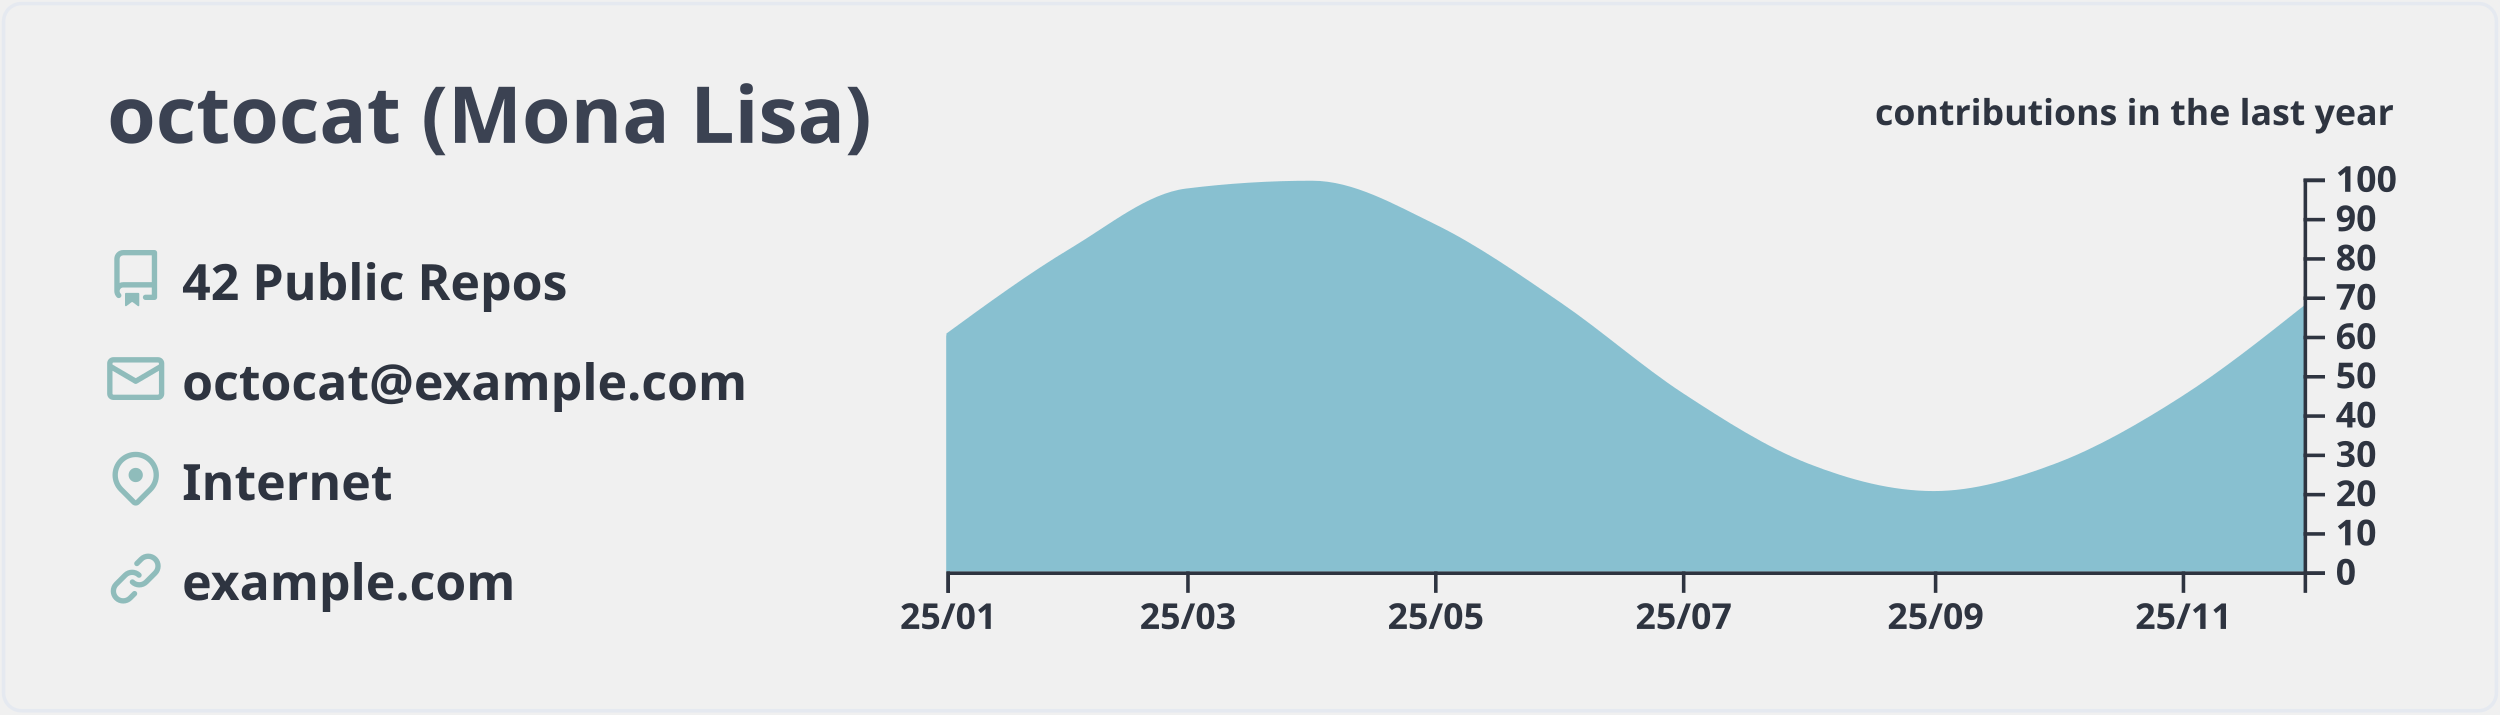
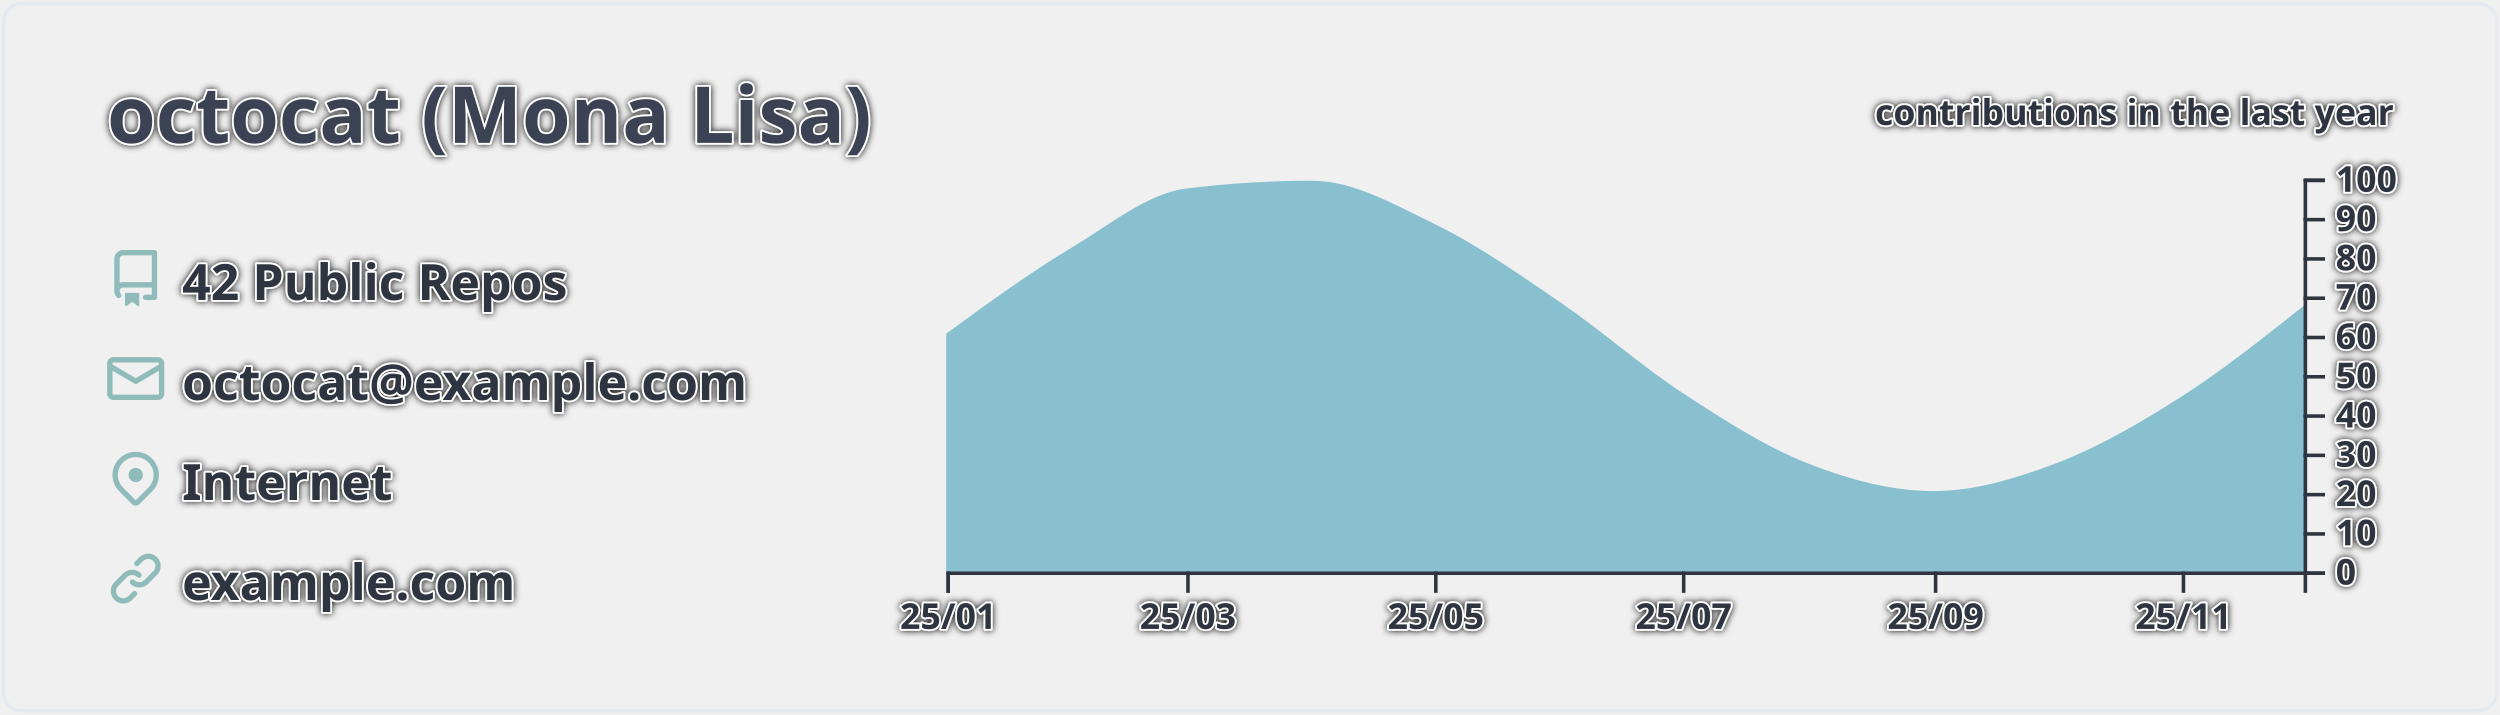
<svg xmlns="http://www.w3.org/2000/svg" width="700" height="200" viewBox="0 0 700 200">
  <style>* {
          font-family: 'Segoe UI', Ubuntu, "Helvetica Neue", Sans-Serif
        }
        text {
          font-weight: 600;
-           
+           paint-order: stroke fill;
+           stroke: #fff;
+           stroke-width: 1px;
+           stroke-linejoin: round;
+           filter: drop-shadow(0 0 1px #111);
        }</style>
  <g class="gpsc-root">
    <rect x="1" y="1" rx="5" ry="5" height="99%" width="99.714%" stroke="#e5e9f0" stroke-width="1" fill="#ffffff00" stroke-opacity="1" />
    <text x="30" y="40" class="gpsc-item" style="--gpsc-i: 0; font-size: 22px; fill: #3b4252;">octocat (Mona Lisa)</text>
    <g transform="translate(0,40)">
      <g transform="translate(30,30)">
        <g class="gpsc-item" style="--gpsc-i: 0;">
          <g transform="translate(0,0)" width="14" height="14" fill="#8fbcbb">
            <path fill-rule="evenodd" d="M2 2.5A2.5 2.5 0 014.5 0h8.75a.75.75 0 01.75.75v12.5a.75.75 0 01-.75.75h-2.5a.75.75 0 110-1.5h1.75v-2h-8a1 1 0 00-.714 1.7.75.75 0 01-1.072 1.05A2.495 2.495 0 012 11.5v-9zm10.5-1V9h-8c-.356 0-.694.074-1 .208V2.5a1 1 0 011-1h8zM5 12.25v3.25a.25.25 0 00.4.2l1.45-1.087a.25.25 0 01.3 0L8.6 15.7a.25.25 0 00.4-.2v-3.25a.25.25 0 00-.25-.25h-3.5a.25.25 0 00-.25.25z" />
          </g>
        </g>
        <g class="gpsc-item" style="--gpsc-i: 1;">
          <g transform="translate(0,28)" width="14" height="14" fill="#8fbcbb">
            <path fill-rule="evenodd" d="M1.75 2A1.75 1.75 0 000 3.75v.736a.75.75 0 000 .027v7.737C0 13.216.784 14 1.75 14h12.5A1.75 1.75 0 0016 12.25v-8.5A1.75 1.75 0 0014.25 2H1.75zM14.5 4.07v-.32a.25.25 0 00-.25-.25H1.75a.25.25 0 00-.25.25v.32L8 7.88l6.5-3.81zm-13 1.74v6.441c0 .138.112.25.25.25h12.5a.25.25 0 00.25-.25V5.809L8.38 9.397a.75.75 0 01-.76 0L1.5 5.809z" />
          </g>
        </g>
        <g class="gpsc-item" style="--gpsc-i: 2;">
          <g transform="translate(0,56)" width="14" height="14" fill="#8fbcbb">
            <path fill-rule="evenodd" d="M11.536 3.464a5 5 0 010 7.072L8 14.07l-3.536-3.535a5 5 0 117.072-7.072v.001zm1.06 8.132a6.5 6.5 0 10-9.192 0l3.535 3.536a1.5 1.5 0 002.122 0l3.535-3.536zM8 9a2 2 0 100-4 2 2 0 000 4z" />
          </g>
        </g>
        <g class="gpsc-item" style="--gpsc-i: 3;">
          <g transform="translate(0,84)" width="14" height="14" fill="#8fbcbb">
            <path fill-rule="evenodd" d="M7.775 3.275a.75.75 0 001.06 1.06l1.25-1.25a2 2 0 112.83 2.83l-2.5 2.5a2 2 0 01-2.83 0 .75.75 0 00-1.06 1.06 3.5 3.5 0 004.95 0l2.5-2.5a3.5 3.5 0 00-4.95-4.95l-1.25 1.25zm-4.69 9.64a2 2 0 010-2.83l2.5-2.5a2 2 0 012.83 0 .75.75 0 001.06-1.06 3.5 3.5 0 00-4.95 0l-2.5 2.5a3.5 3.5 0 004.95 4.95l1.25-1.25a.75.75 0 00-1.06-1.06l-1.25 1.25a2 2 0 01-2.83 0z" />
          </g>
        </g>
        <text x="21" y="14" class="gpsc-item" style="--gpsc-i: 0; fill: #2e3440; font-size: 14px;">42 Public Repos</text>
        <text x="21" y="42" class="gpsc-item" style="--gpsc-i: 1; fill: #2e3440; font-size: 14px;">octocat@example.com</text>
        <text x="21" y="70" class="gpsc-item" style="--gpsc-i: 2; fill: #2e3440; font-size: 14px;">Internet</text>
        <text x="21" y="98" class="gpsc-item" style="--gpsc-i: 3; fill: #2e3440; font-size: 14px;">example.com</text>
      </g>
      <g color="#88c0d0" transform="translate(295,10)">
        <clipPath id="gpsc-reveal-clip">
          <rect class="gpsc-reveal" x="-30" y="0" width="410" height="110" style="--gpsc-w: 410px; --gpsc-i: 4;" />
        </clipPath>
        <g clip-path="url(#gpsc-reveal-clip)" class="gpsc-chart" style="--gpsc-i: 4;">
          <path transform="translate(-30,0)" stroke="#88c0d0" fill="#88c0d0" opacity="1" d="M0,44C11.756,35.414,23.513,26.828,35.269,19.8C45.888,13.452,56.507,4.625,67.126,3.3C78.882,1.833,90.639,1.1,102.395,1.1C113.772,1.1,125.15,7.66,136.527,13.2C148.283,18.925,160.04,27.165,171.796,35.2C183.174,42.976,194.551,53.073,205.928,60.5C217.685,68.175,229.441,75.717,241.198,80.3C252.954,84.883,264.711,88,276.467,88C287.844,88,299.222,84.571,310.599,80.3C322.355,75.887,334.112,69.094,345.868,61.6C357.246,54.348,368.623,45.324,380,36.3L380,110C368.623,110,357.246,110,345.868,110C334.112,110,322.355,110,310.599,110C299.222,110,287.844,110,276.467,110C264.711,110,252.954,110,241.198,110C229.441,110,217.685,110,205.928,110C194.551,110,183.174,110,171.796,110C160.04,110,148.283,110,136.527,110C125.15,110,113.772,110,102.395,110C90.639,110,78.882,110,67.126,110C56.507,110,45.888,110,35.269,110C23.513,110,11.756,110,0,110Z" />
        </g>
        <g color="#2e3440" transform="translate(-30,110)" fill="none" font-size="10" font-family="sans-serif" text-anchor="middle">
          <path class="domain" stroke="currentColor" d="M0.5,6V0.5H380.5V6" />
          <g class="tick" opacity="1" transform="translate(0.5,0)">
            <line stroke="currentColor" y2="6" />
            <text fill="currentColor" y="9" dy="0.71em">25/01</text>
          </g>
          <g class="tick" opacity="1" transform="translate(67.62575,0)">
            <line stroke="currentColor" y2="6" />
            <text fill="currentColor" y="9" dy="0.71em">25/03</text>
          </g>
          <g class="tick" opacity="1" transform="translate(137.0269,0)">
            <line stroke="currentColor" y2="6" />
            <text fill="currentColor" y="9" dy="0.71em">25/05</text>
          </g>
          <g class="tick" opacity="1" transform="translate(206.4281,0)">
            <line stroke="currentColor" y2="6" />
            <text fill="currentColor" y="9" dy="0.71em">25/07</text>
          </g>
          <g class="tick" opacity="1" transform="translate(276.9671,0)">
            <line stroke="currentColor" y2="6" />
            <text fill="currentColor" y="9" dy="0.71em">25/09</text>
          </g>
          <g class="tick" opacity="1" transform="translate(346.3683,0)">
            <line stroke="currentColor" y2="6" />
            <text fill="currentColor" y="9" dy="0.71em">25/11</text>
          </g>
        </g>
        <g color="#2e3440" transform="translate(350,0)" fill="none" font-size="10" font-family="sans-serif" text-anchor="start">
          <path class="domain" stroke="currentColor" d="M6,110.5H0.5V0.5H6" />
          <g class="tick" opacity="1" transform="translate(0,110.5)">
            <line stroke="currentColor" x2="6" />
            <text fill="currentColor" x="9" dy="0.32em">0</text>
          </g>
          <g class="tick" opacity="1" transform="translate(0,99.5)">
            <line stroke="currentColor" x2="6" />
            <text fill="currentColor" x="9" dy="0.32em">10</text>
          </g>
          <g class="tick" opacity="1" transform="translate(0,88.5)">
            <line stroke="currentColor" x2="6" />
            <text fill="currentColor" x="9" dy="0.32em">20</text>
          </g>
          <g class="tick" opacity="1" transform="translate(0,77.5)">
            <line stroke="currentColor" x2="6" />
            <text fill="currentColor" x="9" dy="0.32em">30</text>
          </g>
          <g class="tick" opacity="1" transform="translate(0,66.5)">
            <line stroke="currentColor" x2="6" />
            <text fill="currentColor" x="9" dy="0.32em">40</text>
          </g>
          <g class="tick" opacity="1" transform="translate(0,55.5)">
            <line stroke="currentColor" x2="6" />
            <text fill="currentColor" x="9" dy="0.32em">50</text>
          </g>
          <g class="tick" opacity="1" transform="translate(0,44.5)">
            <line stroke="currentColor" x2="6" />
            <text fill="currentColor" x="9" dy="0.32em">60</text>
          </g>
          <g class="tick" opacity="1" transform="translate(0,33.5)">
            <line stroke="currentColor" x2="6" />
            <text fill="currentColor" x="9" dy="0.32em">70</text>
          </g>
          <g class="tick" opacity="1" transform="translate(0,22.5)">
            <line stroke="currentColor" x2="6" />
            <text fill="currentColor" x="9" dy="0.32em">80</text>
          </g>
          <g class="tick" opacity="1" transform="translate(0,11.5)">
            <line stroke="currentColor" x2="6" />
            <text fill="currentColor" x="9" dy="0.32em">90</text>
          </g>
          <g class="tick" opacity="1" transform="translate(0,0.5)">
            <line stroke="currentColor" x2="6" />
            <text fill="currentColor" x="9" dy="0.32em">100</text>
          </g>
        </g>
        <g>
          <text y="-15" x="230" style="fill: #2e3440; font-size: 10px;">contributions in the last year</text>
        </g>
      </g>
    </g>
  </g>
</svg>
